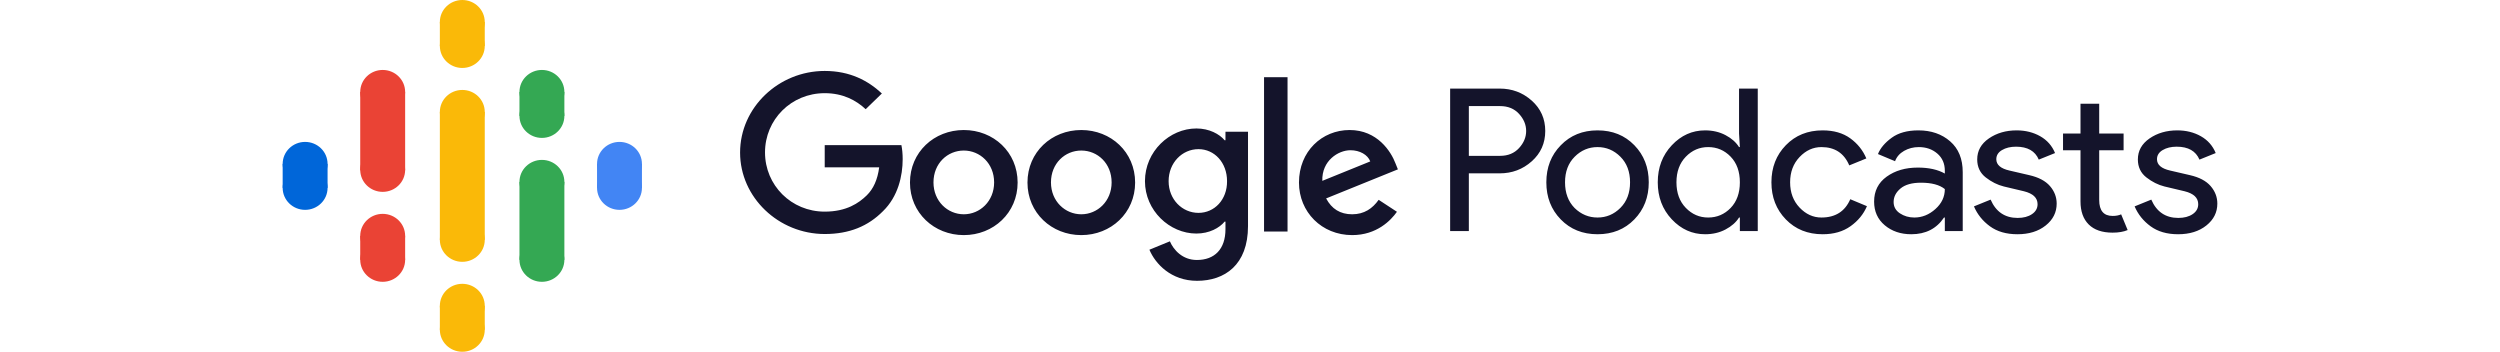
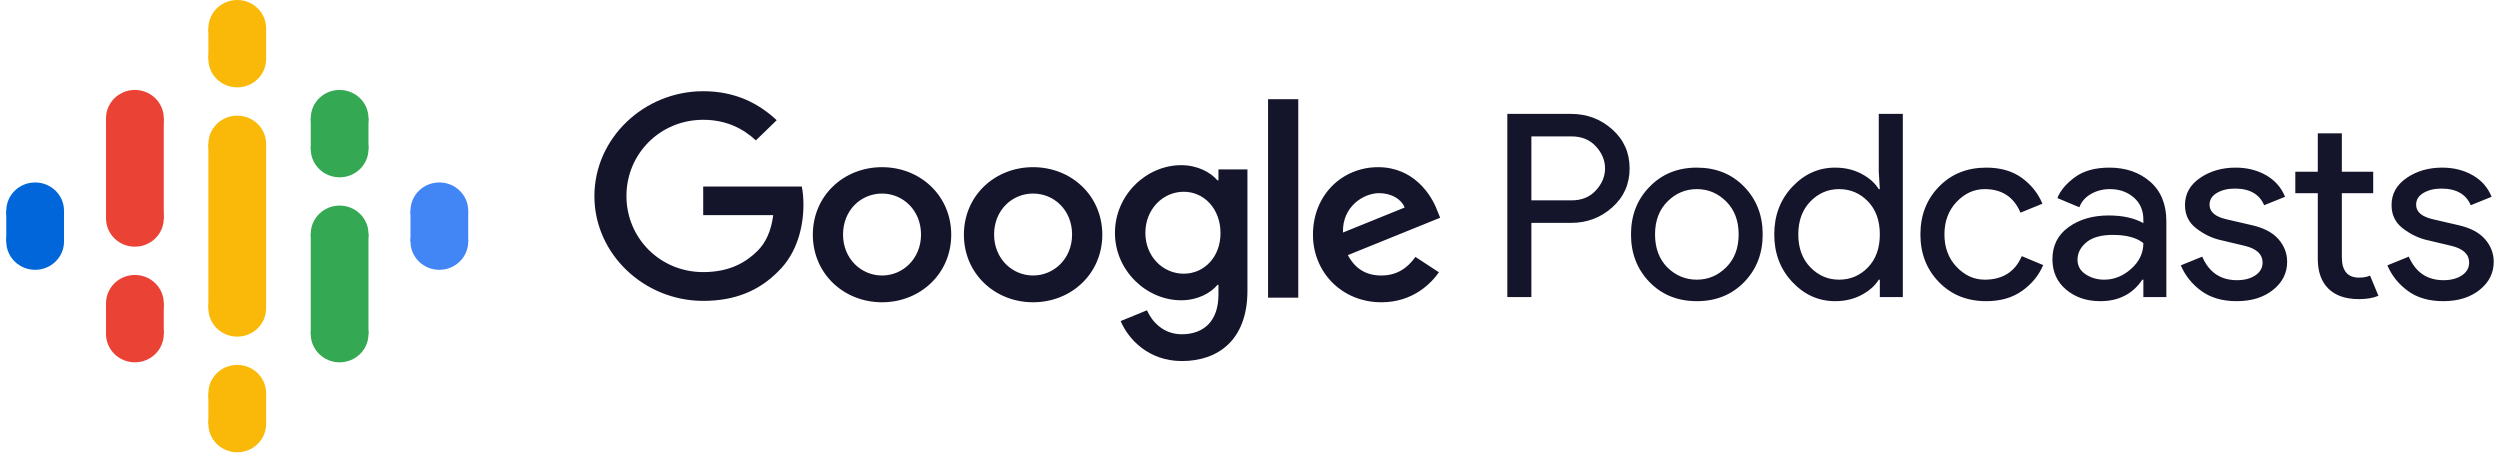
- <svg xmlns="http://www.w3.org/2000/svg" fill="none" height="28" viewBox="0 0 199 36" width="199">
+ <svg xmlns="http://www.w3.org/2000/svg" fill="none" height="36" viewBox="0 0 199 36" width="199">
  <path d="M16.587 11.455V16.91V19.091V24.546H21.183V19.091V16.91V11.455H16.587Z" fill="#FAB908" />
  <path d="M2.798 19.023C4.067 19.023 5.096 18.015 5.096 16.773C5.096 15.53 4.067 14.523 2.798 14.523C1.529 14.523 0.5 15.53 0.5 16.773C0.5 18.015 1.529 19.023 2.798 19.023Z" fill="#0066D9" />
  <path d="M2.798 21.477C4.067 21.477 5.096 20.47 5.096 19.227C5.096 17.985 4.067 16.977 2.798 16.977C1.529 16.977 0.5 17.985 0.5 19.227C0.5 20.47 1.529 21.477 2.798 21.477Z" fill="#0066D9" />
  <path d="M5.096 16.773H0.5V19.227H5.096V16.773Z" fill="#0066D9" />
  <path d="M34.972 21.477C36.241 21.477 37.27 20.47 37.27 19.227C37.27 17.985 36.241 16.977 34.972 16.977C33.703 16.977 32.674 17.985 32.674 19.227C32.674 20.47 33.703 21.477 34.972 21.477Z" fill="#4285F4" />
  <path d="M34.972 19.023C36.241 19.023 37.27 18.015 37.27 16.773C37.27 15.53 36.241 14.523 34.972 14.523C33.703 14.523 32.674 15.53 32.674 16.773C32.674 18.015 33.703 19.023 34.972 19.023Z" fill="#4285F4" />
  <path d="M32.674 19.228H37.27V16.773H32.674V19.228Z" fill="#4285F4" />
  <path d="M10.737 26.387C12.006 26.387 13.035 25.379 13.035 24.137C13.035 22.894 12.006 21.887 10.737 21.887C9.468 21.887 8.439 22.894 8.439 24.137C8.439 25.379 9.468 26.387 10.737 26.387Z" fill="#EA4335" />
  <path d="M10.737 28.841C12.006 28.841 13.035 27.834 13.035 26.591C13.035 25.349 12.006 24.341 10.737 24.341C9.468 24.341 8.439 25.349 8.439 26.591C8.439 27.834 9.468 28.841 10.737 28.841Z" fill="#EA4335" />
  <path d="M13.035 24.137H8.439V26.592H13.035V24.137Z" fill="#EA4335" />
  <path d="M10.737 11.659C12.006 11.659 13.035 10.652 13.035 9.409C13.035 8.167 12.006 7.159 10.737 7.159C9.468 7.159 8.439 8.167 8.439 9.409C8.439 10.652 9.468 11.659 10.737 11.659Z" fill="#EA4335" />
  <path d="M10.737 19.636C12.006 19.636 13.035 18.629 13.035 17.386C13.035 16.143 12.006 15.136 10.737 15.136C9.468 15.136 8.439 16.143 8.439 17.386C8.439 18.629 9.468 19.636 10.737 19.636Z" fill="#EA4335" />
  <path d="M13.035 9.409H8.439V17.437H13.035V9.409Z" fill="#EA4335" />
  <path d="M27.033 14.114C28.302 14.114 29.331 13.107 29.331 11.864C29.331 10.621 28.302 9.614 27.033 9.614C25.764 9.614 24.735 10.621 24.735 11.864C24.735 13.107 25.764 14.114 27.033 14.114Z" fill="#34A853" />
  <path d="M27.033 11.659C28.302 11.659 29.331 10.652 29.331 9.409C29.331 8.167 28.302 7.159 27.033 7.159C25.764 7.159 24.735 8.167 24.735 9.409C24.735 10.652 25.764 11.659 27.033 11.659Z" fill="#34A853" />
  <path d="M24.735 11.864H29.331V9.409H24.735V11.864Z" fill="#34A853" />
  <path d="M18.885 6.955C20.154 6.955 21.183 5.947 21.183 4.705C21.183 3.462 20.154 2.455 18.885 2.455C17.616 2.455 16.587 3.462 16.587 4.705C16.587 5.947 17.616 6.955 18.885 6.955Z" fill="#FAB908" />
  <path d="M18.885 4.5C20.154 4.5 21.183 3.493 21.183 2.25C21.183 1.007 20.154 0 18.885 0C17.616 0 16.587 1.007 16.587 2.25C16.587 3.493 17.616 4.5 18.885 4.5Z" fill="#FAB908" />
  <path d="M16.587 4.705H21.183V2.25H16.587V4.705Z" fill="#FAB908" />
  <path d="M18.885 36C20.154 36 21.183 34.993 21.183 33.75C21.183 32.507 20.154 31.5 18.885 31.5C17.616 31.5 16.587 32.507 16.587 33.75C16.587 34.993 17.616 36 18.885 36Z" fill="#FAB908" />
  <path d="M18.885 33.546C20.154 33.546 21.183 32.538 21.183 31.296C21.183 30.053 20.154 29.046 18.885 29.046C17.616 29.046 16.587 30.053 16.587 31.296C16.587 32.538 17.616 33.546 18.885 33.546Z" fill="#FAB908" />
  <path d="M16.587 33.75H21.183V31.296H16.587V33.75Z" fill="#FAB908" />
  <path d="M27.033 28.841C28.302 28.841 29.331 27.834 29.331 26.591C29.331 25.349 28.302 24.341 27.033 24.341C25.764 24.341 24.735 25.349 24.735 26.591C24.735 27.834 25.764 28.841 27.033 28.841Z" fill="#34A853" />
  <path d="M27.033 20.864C28.302 20.864 29.331 19.857 29.331 18.614C29.331 17.371 28.302 16.364 27.033 16.364C25.764 16.364 24.735 17.371 24.735 18.614C24.735 19.857 25.764 20.864 27.033 20.864Z" fill="#34A853" />
  <path d="M24.735 26.591H29.331V18.614H24.735V26.591Z" fill="#34A853" />
  <path d="M18.885 13.705C20.154 13.705 21.183 12.697 21.183 11.455C21.183 10.212 20.154 9.205 18.885 9.205C17.616 9.205 16.587 10.212 16.587 11.455C16.587 12.697 17.616 13.705 18.885 13.705Z" fill="#FAB908" />
  <path d="M18.885 26.796C20.154 26.796 21.183 25.788 21.183 24.546C21.183 23.303 20.154 22.296 18.885 22.296C17.616 22.296 16.587 23.303 16.587 24.546C16.587 25.788 17.616 26.796 18.885 26.796Z" fill="#FAB908" />
  <path clip-rule="evenodd" d="M121.897 23.647H119.983V9.066H125.059C126.32 9.066 127.412 9.477 128.334 10.298C129.256 11.12 129.717 12.155 129.717 13.404C129.717 14.653 129.256 15.688 128.334 16.509C127.412 17.331 126.32 17.741 125.059 17.741H121.897V23.647ZM121.897 15.949H125.1C125.904 15.949 126.549 15.684 127.034 15.155C127.519 14.626 127.762 14.042 127.762 13.404C127.762 12.766 127.519 12.182 127.034 11.652C126.549 11.123 125.904 10.858 125.1 10.858H121.897V15.949ZM131.304 14.87C132.288 13.852 133.543 13.343 135.069 13.343C136.594 13.343 137.849 13.848 138.833 14.86C139.818 15.871 140.31 17.137 140.31 18.658C140.31 20.178 139.818 21.444 138.833 22.456C137.849 23.467 136.594 23.973 135.069 23.973C133.543 23.973 132.288 23.467 131.304 22.456C130.32 21.444 129.828 20.178 129.828 18.658C129.828 17.137 130.32 15.875 131.304 14.87ZM132.718 21.285C133.384 21.936 134.168 22.262 135.069 22.262C135.97 22.262 136.75 21.933 137.409 21.274C138.067 20.616 138.396 19.744 138.396 18.658C138.396 17.572 138.067 16.699 137.409 16.041C136.75 15.382 135.97 15.053 135.069 15.053C134.168 15.053 133.387 15.382 132.728 16.041C132.07 16.699 131.741 17.572 131.741 18.658C131.741 19.744 132.066 20.619 132.718 21.285ZM146.077 23.973C144.76 23.973 143.623 23.463 142.666 22.445C141.71 21.427 141.231 20.165 141.231 18.658C141.231 17.151 141.71 15.888 142.666 14.87C143.623 13.852 144.76 13.343 146.077 13.343C146.854 13.343 147.551 13.506 148.167 13.831C148.785 14.157 149.246 14.565 149.55 15.053H149.634L149.55 13.668V9.066H151.465V23.647H149.634V22.262H149.55C149.246 22.751 148.785 23.158 148.167 23.484C147.551 23.81 146.854 23.973 146.077 23.973ZM146.39 22.262C147.29 22.262 148.057 21.936 148.688 21.285C149.318 20.633 149.634 19.757 149.634 18.658C149.634 17.558 149.318 16.682 148.688 16.031C148.057 15.379 147.29 15.053 146.39 15.053C145.502 15.053 144.739 15.382 144.101 16.041C143.464 16.699 143.144 17.572 143.144 18.658C143.144 19.744 143.464 20.616 144.101 21.274C144.739 21.933 145.502 22.262 146.39 22.262ZM158.105 23.973C156.58 23.973 155.325 23.467 154.341 22.456C153.356 21.444 152.864 20.178 152.864 18.658C152.864 17.137 153.356 15.871 154.341 14.86C155.325 13.848 156.58 13.343 158.105 13.343C159.242 13.343 160.185 13.614 160.934 14.157C161.683 14.7 162.23 15.386 162.577 16.214L160.83 16.927C160.303 15.678 159.354 15.053 157.981 15.053C157.135 15.053 156.39 15.393 155.745 16.071C155.1 16.75 154.777 17.612 154.777 18.658C154.777 19.703 155.1 20.565 155.745 21.244C156.39 21.923 157.135 22.262 157.981 22.262C159.409 22.262 160.393 21.637 160.934 20.389L162.639 21.101C162.293 21.916 161.735 22.598 160.965 23.148C160.195 23.698 159.242 23.973 158.105 23.973ZM167.179 23.973C166.098 23.973 165.193 23.667 164.465 23.056C163.737 22.445 163.373 21.637 163.373 20.633C163.373 19.547 163.803 18.695 164.663 18.077C165.523 17.46 166.583 17.151 167.845 17.151C168.968 17.151 169.89 17.354 170.611 17.762V17.477C170.611 16.743 170.355 16.156 169.842 15.715C169.329 15.274 168.698 15.053 167.949 15.053C167.394 15.053 166.892 15.182 166.441 15.44C165.991 15.698 165.682 16.051 165.516 16.499L163.768 15.766C164.004 15.169 164.469 14.615 165.162 14.106C165.855 13.597 166.77 13.343 167.907 13.343C169.211 13.343 170.293 13.716 171.153 14.463C172.012 15.209 172.442 16.261 172.442 17.619V23.647H170.611V22.262H170.528C169.765 23.402 168.65 23.973 167.179 23.973ZM167.491 22.262C168.282 22.262 168.999 21.974 169.644 21.396C170.289 20.82 170.611 20.137 170.611 19.35C170.071 18.916 169.259 18.698 168.177 18.698C167.248 18.698 166.548 18.895 166.077 19.289C165.606 19.683 165.37 20.144 165.37 20.674C165.37 21.162 165.585 21.549 166.015 21.834C166.445 22.119 166.937 22.262 167.491 22.262ZM178.043 23.973C176.906 23.973 175.966 23.701 175.224 23.158C174.482 22.615 173.938 21.936 173.591 21.122L175.297 20.429C175.838 21.678 176.76 22.303 178.063 22.303C178.66 22.303 179.149 22.174 179.529 21.916C179.911 21.658 180.102 21.319 180.102 20.898C180.102 20.246 179.637 19.805 178.708 19.574L176.649 19.085C175.997 18.922 175.38 18.613 174.798 18.159C174.216 17.704 173.925 17.09 173.925 16.316C173.925 15.433 174.322 14.717 175.12 14.167C175.918 13.618 176.864 13.343 177.96 13.343C178.86 13.343 179.665 13.543 180.372 13.943C181.079 14.344 181.585 14.918 181.891 15.664L180.226 16.336C179.852 15.454 179.075 15.012 177.897 15.012C177.329 15.012 176.85 15.128 176.462 15.359C176.073 15.589 175.879 15.902 175.879 16.295C175.879 16.866 176.33 17.253 177.231 17.456L179.249 17.924C180.205 18.142 180.913 18.515 181.371 19.044C181.829 19.574 182.057 20.171 182.057 20.837C182.057 21.733 181.683 22.479 180.934 23.076C180.185 23.674 179.221 23.973 178.043 23.973ZM187.783 23.81C186.715 23.81 185.9 23.531 185.339 22.975C184.777 22.418 184.496 21.631 184.496 20.613V15.379H182.707V13.668H184.496V10.614H186.41V13.668H188.906V15.379H186.41V20.47C186.41 21.556 186.868 22.099 187.783 22.099C188.129 22.099 188.421 22.045 188.656 21.936L189.322 23.545C188.906 23.721 188.392 23.81 187.783 23.81ZM194.485 23.973C193.348 23.973 192.409 23.701 191.668 23.158C190.926 22.615 190.381 21.936 190.035 21.122L191.74 20.429C192.281 21.678 193.203 22.303 194.506 22.303C195.103 22.303 195.591 22.174 195.973 21.916C196.355 21.658 196.544 21.319 196.544 20.898C196.544 20.246 196.08 19.805 195.151 19.574L193.092 19.085C192.44 18.922 191.824 18.613 191.241 18.159C190.658 17.704 190.367 17.09 190.367 16.316C190.367 15.433 190.766 14.717 191.563 14.167C192.361 13.618 193.307 13.343 194.403 13.343C195.304 13.343 196.108 13.543 196.816 13.943C197.523 14.344 198.029 14.918 198.333 15.664L196.67 16.336C196.295 15.454 195.519 15.012 194.34 15.012C193.771 15.012 193.293 15.128 192.905 15.359C192.517 15.589 192.323 15.902 192.323 16.295C192.323 16.866 192.773 17.253 193.675 17.456L195.692 17.924C196.649 18.142 197.356 18.515 197.814 19.044C198.271 19.574 198.5 20.171 198.5 20.837C198.5 21.733 198.125 22.479 197.377 23.076C196.628 23.674 195.664 23.973 194.485 23.973Z" fill="#14142B" fill-rule="evenodd" />
  <path d="M47.314 15.614C47.314 11 51.263 7.261 55.975 7.261C58.575 7.261 60.428 8.264 61.825 9.568L60.167 11.175C59.176 10.252 57.828 9.536 55.975 9.536C52.547 9.536 49.865 12.241 49.865 15.598C49.865 18.955 52.547 21.659 55.975 21.659C58.201 21.659 59.469 20.784 60.281 19.989C60.947 19.336 61.386 18.398 61.549 17.125H55.975V14.85H63.824C63.905 15.264 63.954 15.741 63.954 16.282C63.954 18 63.482 20.116 61.939 21.611C60.428 23.139 58.51 23.95 55.975 23.95C51.263 23.95 47.314 20.211 47.314 15.614ZM70.21 13.307C73.248 13.307 75.718 15.566 75.718 18.684C75.718 21.786 73.248 24.061 70.21 24.061C67.171 24.061 64.701 21.786 64.701 18.684C64.701 15.566 67.171 13.307 70.21 13.307ZM70.21 21.93C71.867 21.93 73.313 20.593 73.313 18.668C73.313 16.727 71.867 15.407 70.21 15.407C68.536 15.407 67.106 16.727 67.106 18.668C67.106 20.593 68.552 21.93 70.21 21.93ZM82.234 13.307C85.273 13.307 87.743 15.566 87.743 18.684C87.743 21.786 85.273 24.061 82.234 24.061C79.195 24.061 76.726 21.786 76.726 18.684C76.726 15.566 79.195 13.307 82.234 13.307ZM82.234 21.93C83.892 21.93 85.338 20.593 85.338 18.668C85.338 16.727 83.908 15.407 82.234 15.407C80.56 15.407 79.13 16.727 79.13 18.668C79.13 20.593 80.577 21.93 82.234 21.93ZM96.989 13.482H99.296V23.139C99.296 27.116 96.907 28.739 94.08 28.739C91.415 28.739 89.806 26.989 89.205 25.557L91.301 24.698C91.675 25.573 92.585 26.607 94.064 26.607C95.867 26.607 96.989 25.509 96.989 23.457V22.677H96.907C96.371 23.33 95.331 23.902 94.015 23.902C91.269 23.902 88.75 21.548 88.75 18.541C88.75 15.502 91.269 13.148 94.015 13.148C95.331 13.148 96.371 13.72 96.907 14.357H96.989V13.482ZM94.226 21.786C95.867 21.786 97.167 20.434 97.151 18.541C97.151 16.648 95.867 15.264 94.226 15.264C92.569 15.264 91.171 16.648 91.171 18.541C91.171 20.418 92.569 21.786 94.226 21.786ZM100.937 23.695V7.898H103.342V23.695H100.937ZM109.956 21.93C111.19 21.93 112.035 21.341 112.669 20.45L114.538 21.675C113.921 22.55 112.474 24.061 109.956 24.061C106.835 24.061 104.512 21.691 104.512 18.684C104.512 15.486 106.868 13.307 109.696 13.307C112.539 13.307 113.937 15.518 114.392 16.727L114.636 17.332L107.29 20.307C107.86 21.373 108.721 21.93 109.956 21.93ZM109.777 15.375C108.542 15.375 106.835 16.441 106.901 18.509L111.808 16.52C111.548 15.836 110.735 15.375 109.777 15.375Z" fill="#14142B" />
</svg>
